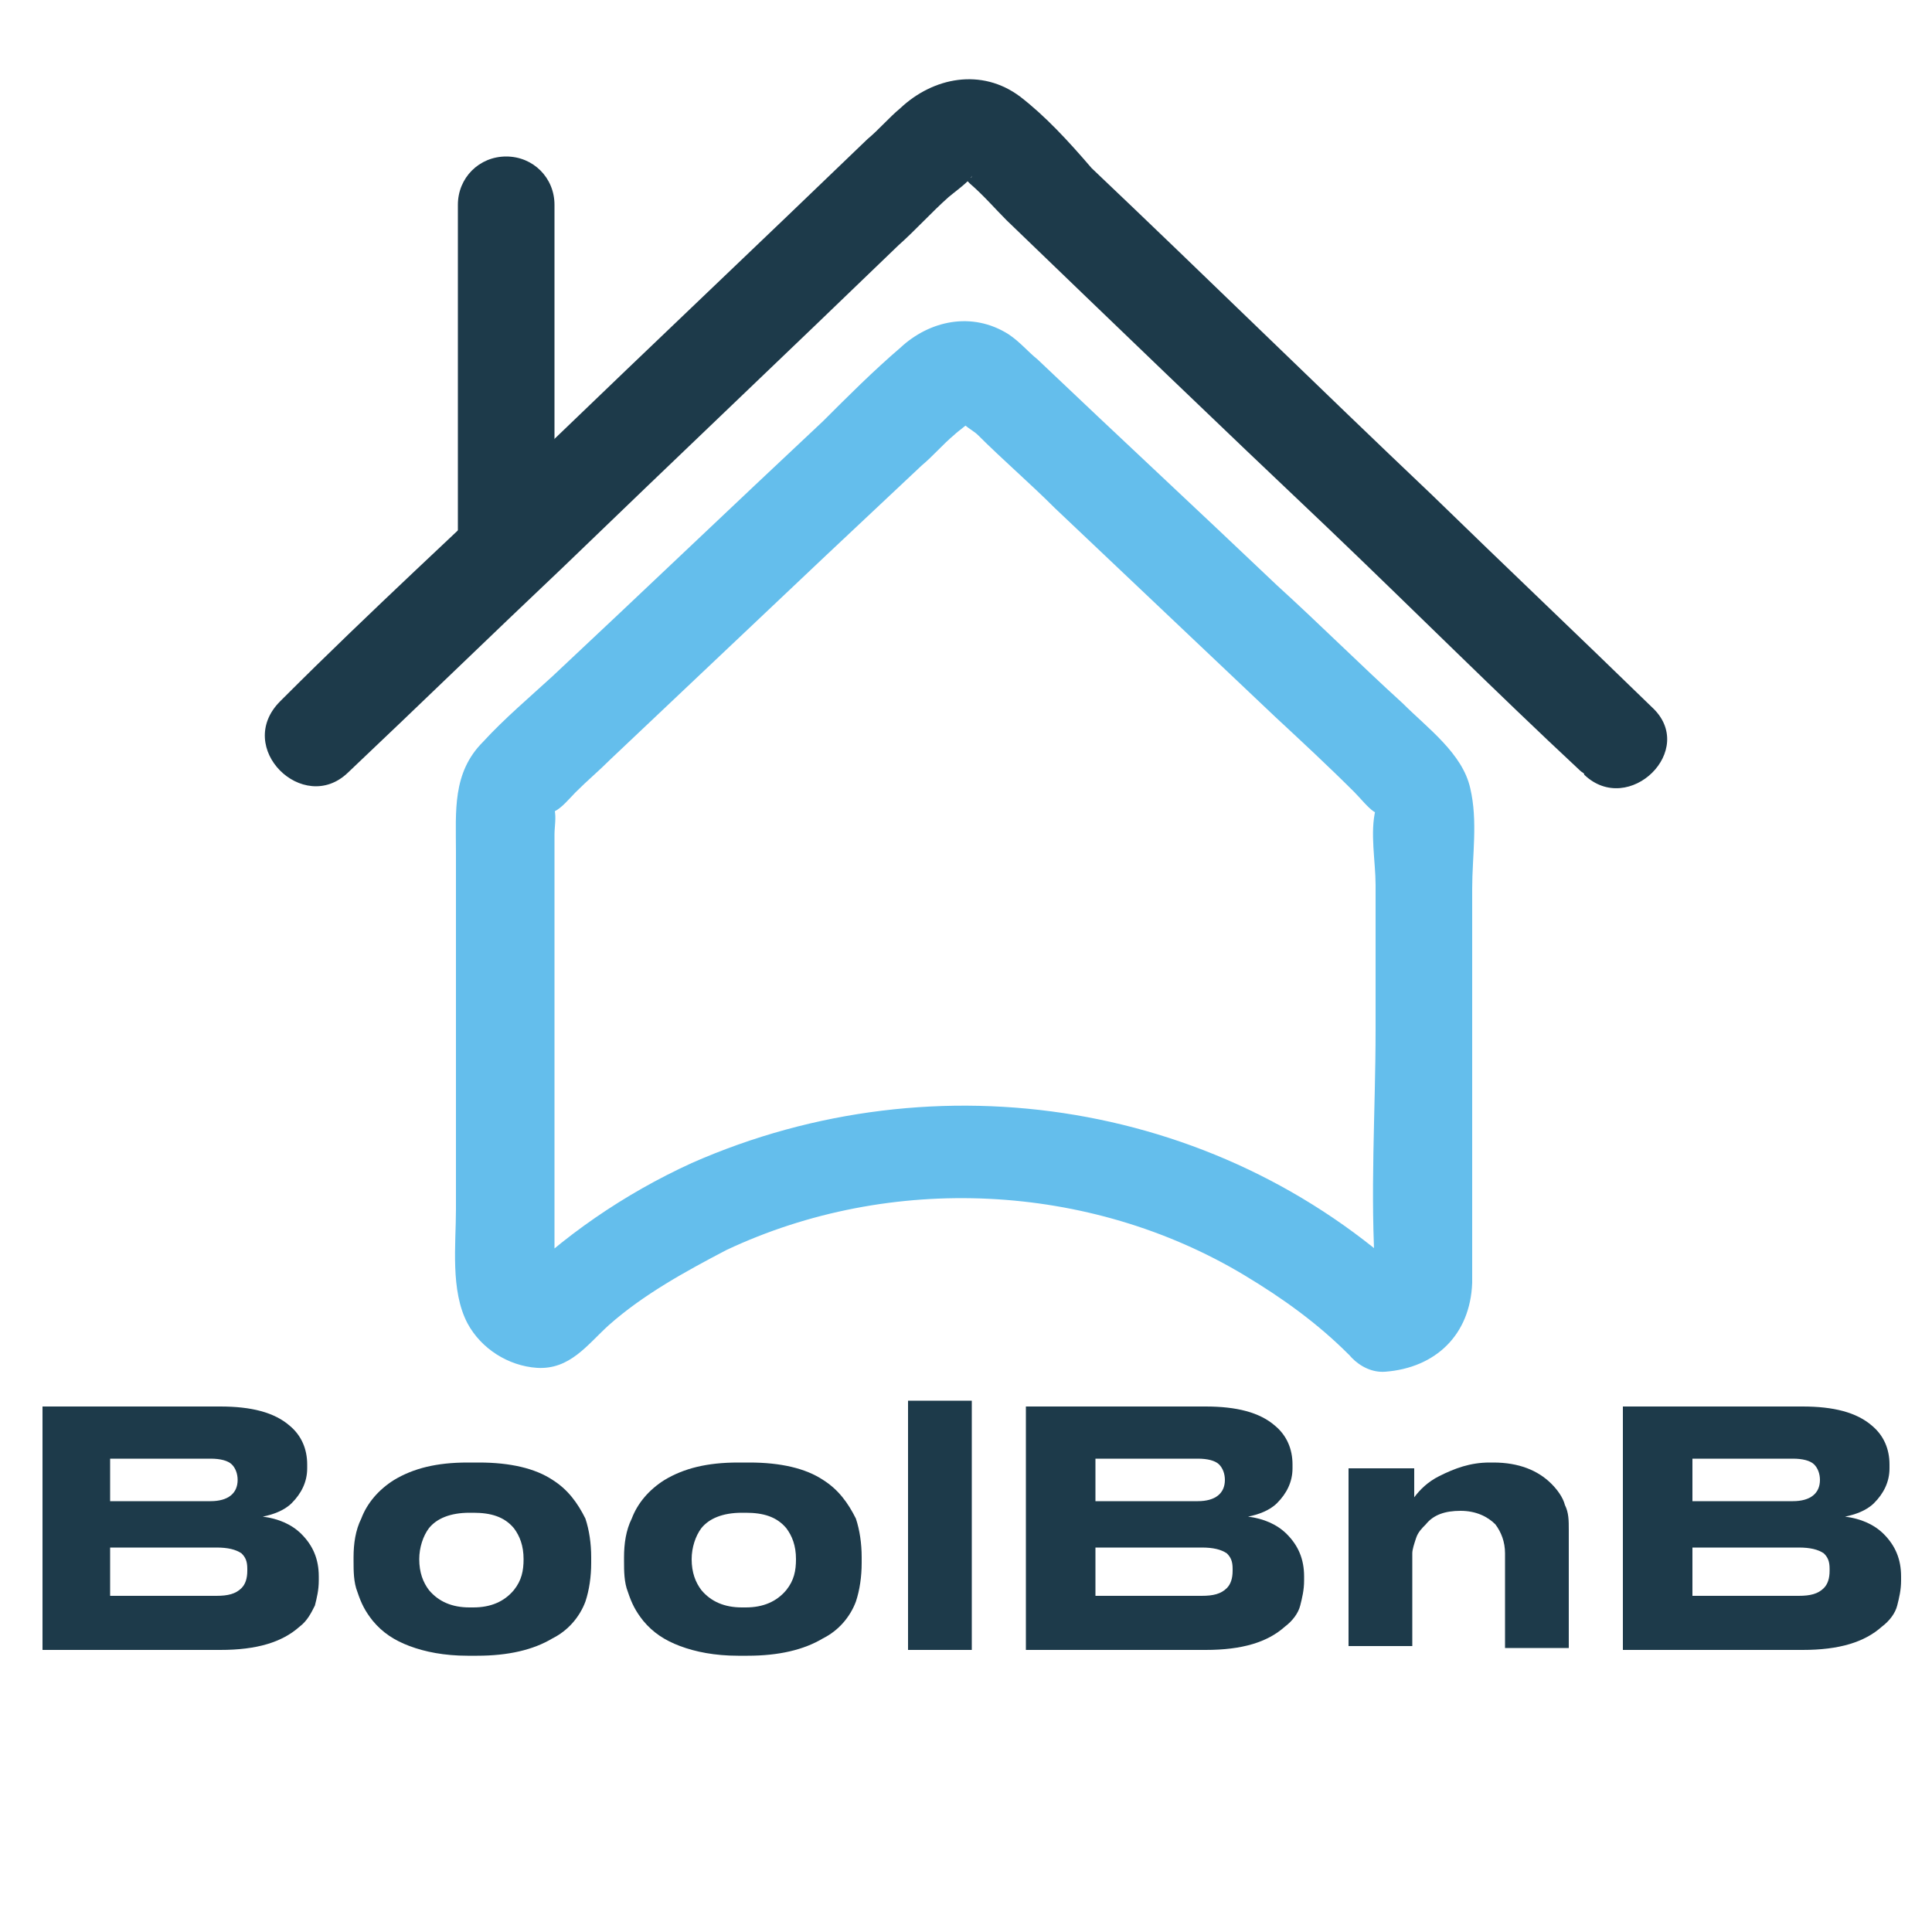
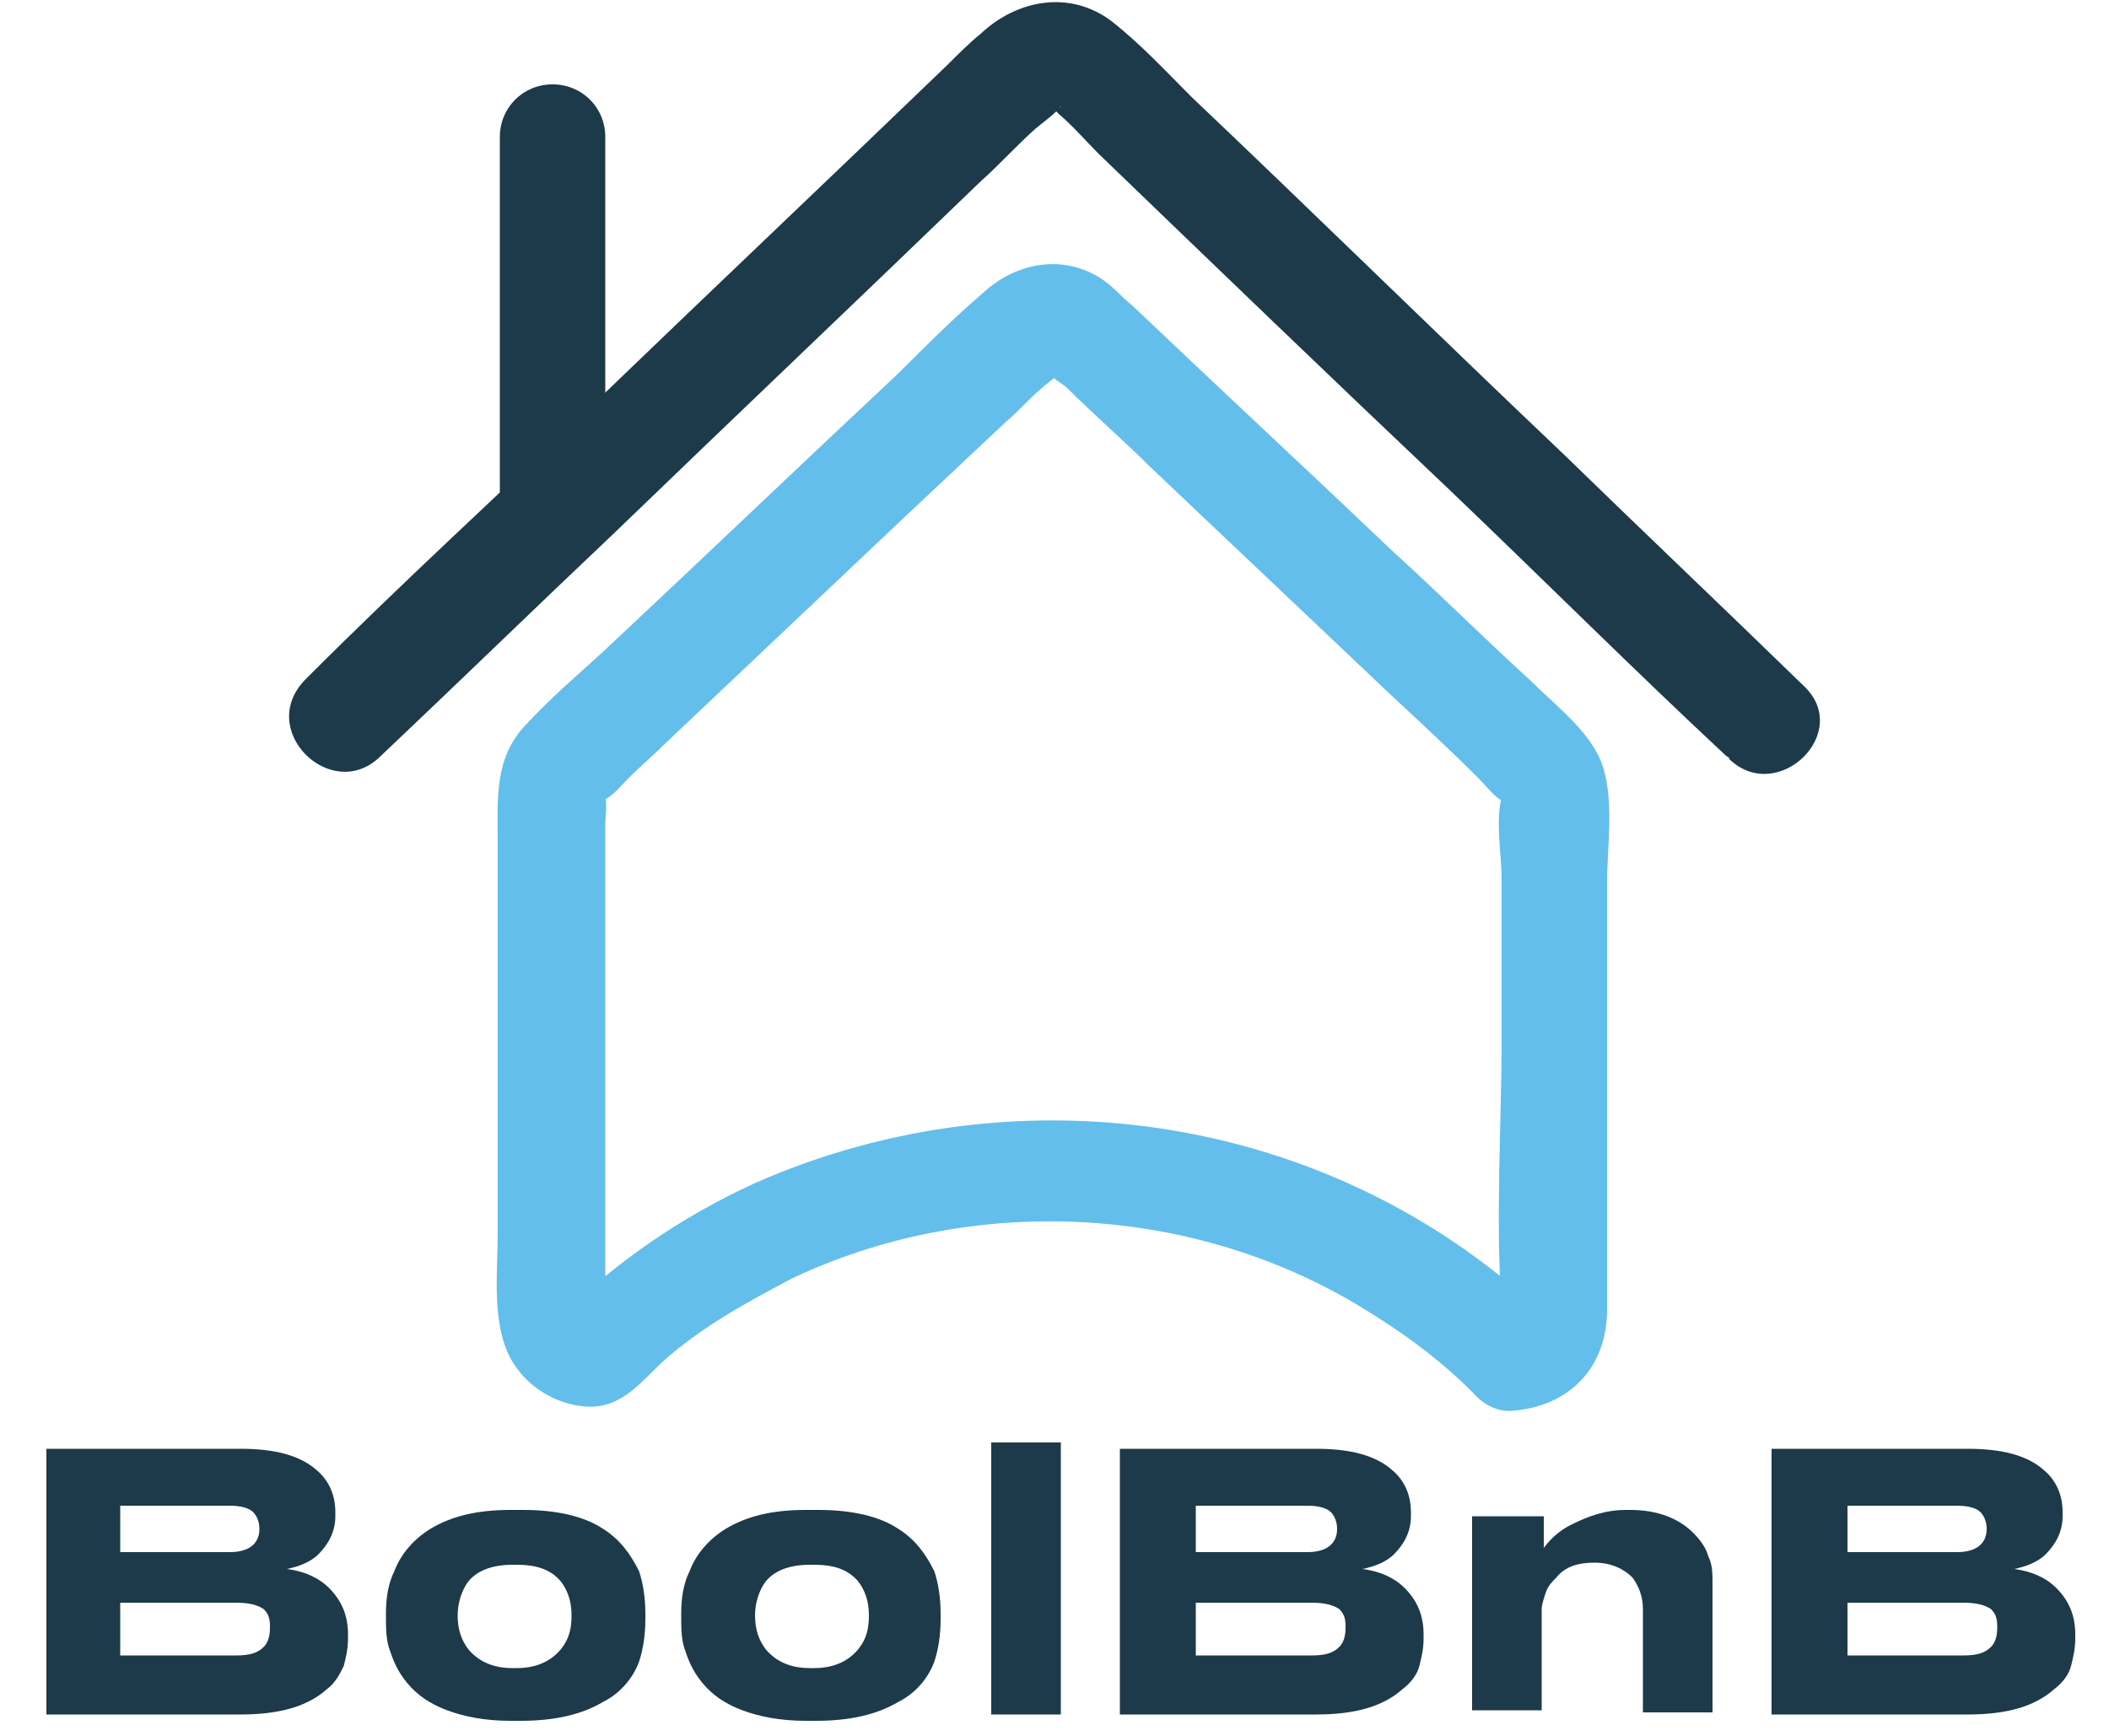
- <svg xmlns="http://www.w3.org/2000/svg" version="1.1" id="Layer_1" x="0px" y="0px" viewBox="0 0 100 100" style="enable-background:new 0 0 100 100;" xml:space="preserve">
+ <svg xmlns="http://www.w3.org/2000/svg" version="1.1" id="Layer_1" x="0px" y="0px" viewBox="0 0 100 82.3" style="enable-background:new 0 0 100 82.3;" xml:space="preserve">
  <style type="text/css">
	.st0{fill:#64BEEC;}
	.st1{fill:#1D3A4A;}
	.st2{fill:none;}
	.st3{enable-background:new    ;}
</style>
  <g>
    <g>
-       <path class="st0" d="M73.5,66.7c-10-9.7-25-12.1-37.7-6.5c-3.5,1.6-6.7,3.8-9.4,6.5c0.6-0.2,1.2-0.5,1.8-0.7    c0.6,0.1,0.5,0.9,0.5,0c0-0.7,0-1.3,0-2c0-2.3,0-4.5,0-6.8c0-4.7,0-9.4,0-14c0-0.4,0.1-0.9,0-1.3c0,0.1-0.3,0.3,0,0.1    c0.4-0.2,0.8-0.7,1.1-1c0.6-0.6,1.2-1.1,1.8-1.7c3.7-3.5,7.4-7,11.1-10.5c1.7-1.6,3.3-3.1,5-4.7c0.6-0.5,1.1-1.1,1.7-1.6    c0.2-0.2,0.8-0.6,0.9-0.8c0.1-0.2,0,0.1-0.3,0.1c-0.3,0-0.4-0.3-0.3-0.1c0.1,0.3,0.7,0.6,0.9,0.8c1.3,1.3,2.7,2.5,4,3.8    c3.8,3.6,7.6,7.2,11.4,10.8c1.4,1.3,2.8,2.6,4.1,3.9c0.3,0.3,0.7,0.8,1,1c0.3,0.2,0.1-0.1,0.1-0.1c-0.3,1.2,0,2.7,0,3.9    c0,2.5,0,5,0,7.5c0,4.2-0.3,8.5,0,12.8c0.1,0.8-0.1,0,0.5-0.1c-1.3,0.1-2.5,1.1-2.5,2.5c0,1.3,1.2,2.6,2.5,2.5    c2.6-0.2,4.4-1.9,4.5-4.6c0-0.6,0-1.3,0-1.9c0-2.9,0-5.8,0-8.7c0-3.3,0-6.5,0-9.8c0-1.7,0.3-3.5-0.1-5.2c-0.4-1.8-2.2-3.1-3.5-4.4    c-2.2-2-4.3-4.1-6.5-6.1c-4.1-3.9-8.3-7.8-12.4-11.7c-0.5-0.4-0.9-0.9-1.5-1.3c-1.9-1.2-4.1-0.7-5.6,0.7c-1.4,1.2-2.7,2.5-4,3.8    c-4.7,4.4-9.3,8.8-14,13.2c-1.2,1.1-2.5,2.2-3.6,3.4c-1.6,1.6-1.4,3.6-1.4,5.7c0,6.2,0,12.4,0,18.5c0,1.8-0.3,4.2,0.6,5.9    c0.7,1.3,2.1,2.2,3.6,2.3c1.7,0.1,2.6-1.2,3.7-2.2c1.8-1.6,4-2.8,6.1-3.9c8.5-4,18.8-3.5,26.8,1.3c2,1.2,3.8,2.5,5.4,4.1    C72.3,72.4,75.9,68.9,73.5,66.7z" />
+       <path class="st0" d="M73.5,62.6c-10-9.7-25-12.1-37.7-6.5c-3.5,1.6-6.7,3.8-9.4,6.5c0.6-0.2,1.2-0.5,1.8-0.7    c0.6,0.1,0.5,0.9,0.5,0c0-0.7,0-1.3,0-2c0-2.3,0-4.5,0-6.8c0-4.7,0-9.4,0-14c0-0.4,0.1-0.9,0-1.3c0,0.1-0.3,0.3,0,0.1    c0.4-0.2,0.8-0.7,1.1-1c0.6-0.6,1.2-1.1,1.8-1.7c3.7-3.5,7.4-7,11.1-10.5c1.7-1.6,3.3-3.1,5-4.7c0.6-0.5,1.1-1.1,1.7-1.6    c0.2-0.2,0.8-0.6,0.9-0.8c0.1-0.2,0,0.1-0.3,0.1c-0.3,0-0.4-0.3-0.3-0.1c0.1,0.3,0.7,0.6,0.9,0.8c1.3,1.3,2.7,2.5,4,3.8    c3.8,3.6,7.6,7.2,11.4,10.8c1.4,1.3,2.8,2.6,4.1,3.9c0.3,0.3,0.7,0.8,1,1c0.3,0.2,0.1-0.1,0.1-0.1c-0.3,1.2,0,2.7,0,3.9    c0,2.5,0,5,0,7.5c0,4.2-0.3,8.5,0,12.8c0.1,0.8-0.1,0,0.5-0.1c-1.3,0.1-2.5,1.1-2.5,2.5c0,1.3,1.2,2.6,2.5,2.5    c2.6-0.2,4.4-1.9,4.5-4.6c0-0.6,0-1.3,0-1.9c0-2.9,0-5.8,0-8.7c0-3.3,0-6.5,0-9.8c0-1.7,0.3-3.5-0.1-5.2c-0.4-1.8-2.2-3.1-3.5-4.4    c-2.2-2-4.3-4.1-6.5-6.1c-4.1-3.9-8.3-7.8-12.4-11.7c-0.5-0.4-0.9-0.9-1.5-1.3c-1.9-1.2-4.1-0.7-5.6,0.7c-1.4,1.2-2.7,2.5-4,3.8    c-4.7,4.4-9.3,8.8-14,13.2c-1.2,1.1-2.5,2.2-3.6,3.4c-1.6,1.6-1.4,3.6-1.4,5.7c0,6.2,0,12.4,0,18.5c0,1.8-0.3,4.2,0.6,5.9    c0.7,1.3,2.1,2.2,3.6,2.3c1.7,0.1,2.6-1.2,3.7-2.2c1.8-1.6,4-2.8,6.1-3.9c8.5-4,18.8-3.5,26.8,1.3c2,1.2,3.8,2.5,5.4,4.1    C72.3,68.4,75.9,64.8,73.5,62.6z" />
    </g>
  </g>
  <g>
    <g>
-       <path class="st1" d="M18,40c3.7-3.5,7.4-7.1,11.1-10.6c5.8-5.6,11.6-11.1,17.4-16.7c0.9-0.8,1.7-1.7,2.6-2.5    c0.1-0.1,1.2-0.9,1.2-1.1c0,0.4-0.9-0.4-0.1,0.4c0.7,0.6,1.3,1.3,1.9,1.9c5.5,5.3,11,10.6,16.6,15.9c4.4,4.2,8.7,8.5,13.1,12.6    c0.1,0.1,0.2,0.1,0.2,0.2c2.3,2.2,5.9-1.3,3.5-3.5c-3.8-3.7-7.6-7.3-11.4-11c-5.9-5.6-11.7-11.3-17.6-16.9C55.3,7.3,54.1,6,52.8,5    c-2-1.5-4.5-1-6.2,0.6c-0.6,0.5-1.1,1.1-1.7,1.6c-5.5,5.3-11.1,10.6-16.6,15.9c-4.5,4.3-9.2,8.6-13.6,13c-0.1,0.1-0.2,0.2-0.2,0.2    C12.1,38.7,15.7,42.2,18,40L18,40z" />
+       <path class="st1" d="M18,35.9c3.7-3.5,7.4-7.1,11.1-10.6c5.8-5.6,11.6-11.1,17.4-16.7c0.9-0.8,1.7-1.7,2.6-2.5    c0.1-0.1,1.2-0.9,1.2-1.1c0,0.4-0.9-0.4-0.1,0.4c0.7,0.6,1.3,1.3,1.9,1.9c5.5,5.3,11,10.6,16.6,15.9c4.4,4.2,8.7,8.5,13.1,12.6    c0.1,0.1,0.2,0.1,0.2,0.2c2.3,2.2,5.9-1.3,3.5-3.5c-3.8-3.7-7.6-7.3-11.4-11c-5.9-5.6-11.7-11.3-17.6-16.9    c-1.2-1.2-2.4-2.5-3.8-3.6c-2-1.5-4.5-1-6.2,0.6C46,2,45.4,2.6,44.9,3.1c-5.5,5.3-11.1,10.6-16.6,15.9c-4.5,4.3-9.2,8.6-13.6,13    c-0.1,0.1-0.2,0.2-0.2,0.2C12.1,34.6,15.7,38.1,18,35.9L18,35.9z" />
    </g>
  </g>
  <g>
    <g>
-       <path class="st1" d="M28.7,28.6c0-5.3,0-10.5,0-15.8c0-0.7,0-1.5,0-2.2c0-1.4-1.1-2.5-2.5-2.5c-1.4,0-2.5,1.1-2.5,2.5    c0,5.3,0,10.5,0,15.8c0,0.7,0,1.5,0,2.2c0,1.4,1.1,2.5,2.5,2.5C27.6,31.1,28.7,29.9,28.7,28.6L28.7,28.6z" />
+       <path class="st1" d="M28.7,24.5c0-5.3,0-10.5,0-15.8c0-0.7,0-1.5,0-2.2c0-1.4-1.1-2.5-2.5-2.5c-1.4,0-2.5,1.1-2.5,2.5    c0,5.3,0,10.5,0,15.8c0,0.7,0,1.5,0,2.2c0,1.4,1.1,2.5,2.5,2.5C27.6,27,28.7,25.8,28.7,24.5L28.7,24.5z" />
    </g>
  </g>
-   <rect x="-3.9" y="72.5" class="st2" width="107.8" height="14.9" />
+   <rect x="-3.9" y="68.4" class="st2" width="107.8" height="14.9" />
  <g class="st3">
-     <path class="st1" d="M2.2,72.8h9.2c1.6,0,2.8,0.3,3.6,1c0.6,0.5,0.9,1.2,0.9,2v0.2c0,0.7-0.3,1.3-0.8,1.8c-0.4,0.4-1,0.6-1.5,0.7   c0.8,0.1,1.5,0.4,2,0.9c0.6,0.6,0.9,1.3,0.9,2.2v0.2c0,0.5-0.1,0.9-0.2,1.3c-0.2,0.4-0.4,0.8-0.8,1.1c-0.9,0.8-2.2,1.2-4.1,1.2H2.2   V72.8z M5.7,75.4v2.3h5.2c0.9,0,1.4-0.4,1.4-1.1v0c0-0.3-0.1-0.6-0.3-0.8s-0.6-0.3-1.1-0.3H5.7z M5.7,80.1v2.5h5.5   c0.6,0,1-0.1,1.3-0.4c0.2-0.2,0.3-0.5,0.3-0.9v-0.1c0-0.4-0.1-0.6-0.3-0.8c-0.3-0.2-0.7-0.3-1.3-0.3H5.7z" />
-     <path class="st1" d="M24.2,85.7c-1.2,0-2.2-0.2-3-0.5c-0.8-0.3-1.4-0.7-1.9-1.3c-0.4-0.5-0.6-0.9-0.8-1.5c-0.2-0.5-0.2-1.1-0.2-1.6   v-0.2c0-0.7,0.1-1.4,0.4-2c0.3-0.8,0.9-1.5,1.7-2c1-0.6,2.2-0.9,3.8-0.9h0.6c1.6,0,2.9,0.3,3.8,0.9c0.8,0.5,1.3,1.2,1.7,2   c0.2,0.6,0.3,1.3,0.3,2v0.3c0,0.7-0.1,1.4-0.3,2c-0.3,0.8-0.9,1.5-1.7,1.9c-1,0.6-2.3,0.9-3.9,0.9H24.2z M24.5,83.2   c0.9,0,1.6-0.3,2.1-0.9c0.4-0.5,0.5-1,0.5-1.6c0-0.7-0.2-1.2-0.5-1.6c-0.5-0.6-1.2-0.8-2.1-0.8h-0.2c-1,0-1.7,0.3-2.1,0.8   c-0.3,0.4-0.5,1-0.5,1.6c0,0.7,0.2,1.2,0.5,1.6c0.5,0.6,1.2,0.9,2.1,0.9H24.5z" />
-     <path class="st1" d="M38.2,85.7c-1.2,0-2.2-0.2-3-0.5c-0.8-0.3-1.4-0.7-1.9-1.3c-0.4-0.5-0.6-0.9-0.8-1.5c-0.2-0.5-0.2-1.1-0.2-1.6   v-0.2c0-0.7,0.1-1.4,0.4-2c0.3-0.8,0.9-1.5,1.7-2c1-0.6,2.2-0.9,3.8-0.9h0.6c1.6,0,2.9,0.3,3.8,0.9c0.8,0.5,1.3,1.2,1.7,2   c0.2,0.6,0.3,1.3,0.3,2v0.3c0,0.7-0.1,1.4-0.3,2c-0.3,0.8-0.9,1.5-1.7,1.9c-1,0.6-2.3,0.9-3.9,0.9H38.2z M38.6,83.2   c0.9,0,1.6-0.3,2.1-0.9c0.4-0.5,0.5-1,0.5-1.6c0-0.7-0.2-1.2-0.5-1.6c-0.5-0.6-1.2-0.8-2.1-0.8h-0.2c-1,0-1.7,0.3-2.1,0.8   c-0.3,0.4-0.5,1-0.5,1.6c0,0.7,0.2,1.2,0.5,1.6c0.5,0.6,1.2,0.9,2.1,0.9H38.6z" />
-     <path class="st1" d="M50.3,72.5v12.9h-3.3V72.5H50.3z" />
-     <path class="st1" d="M53.2,72.8h9.2c1.6,0,2.8,0.3,3.6,1c0.6,0.5,0.9,1.2,0.9,2v0.2c0,0.7-0.3,1.3-0.8,1.8c-0.4,0.4-1,0.6-1.5,0.7   c0.8,0.1,1.5,0.4,2,0.9c0.6,0.6,0.9,1.3,0.9,2.2v0.2c0,0.5-0.1,0.9-0.2,1.3s-0.4,0.8-0.8,1.1c-0.9,0.8-2.2,1.2-4.1,1.2h-9.3V72.8z    M56.7,75.4v2.3H62c0.9,0,1.4-0.4,1.4-1.1v0c0-0.3-0.1-0.6-0.3-0.8s-0.6-0.3-1.1-0.3H56.7z M56.7,80.1v2.5h5.5c0.6,0,1-0.1,1.3-0.4   c0.2-0.2,0.3-0.5,0.3-0.9v-0.1c0-0.4-0.1-0.6-0.3-0.8c-0.3-0.2-0.7-0.3-1.3-0.3H56.7z" />
-     <path class="st1" d="M69.9,76h3.3v1.5c0.3-0.4,0.7-0.8,1.3-1.1c0.8-0.4,1.6-0.7,2.6-0.7h0.2c1.3,0,2.3,0.4,3,1.1   c0.3,0.3,0.6,0.7,0.7,1.1c0.2,0.4,0.2,0.8,0.2,1.3v6.1h-3.3v-4.9c0-0.6-0.2-1.1-0.5-1.5c-0.4-0.4-1-0.7-1.8-0.7   c-0.8,0-1.4,0.2-1.8,0.7c-0.2,0.2-0.4,0.4-0.5,0.7c-0.1,0.3-0.2,0.6-0.2,0.8v4.8h-3.3V76z" />
-     <path class="st1" d="M84.1,72.8h9.2c1.6,0,2.8,0.3,3.6,1c0.6,0.5,0.9,1.2,0.9,2v0.2c0,0.7-0.3,1.3-0.8,1.8c-0.4,0.4-1,0.6-1.5,0.7   c0.8,0.1,1.5,0.4,2,0.9c0.6,0.6,0.9,1.3,0.9,2.2v0.2c0,0.5-0.1,0.9-0.2,1.3s-0.4,0.8-0.8,1.1c-0.9,0.8-2.2,1.2-4.1,1.2h-9.3V72.8z    M87.6,75.4v2.3h5.2c0.9,0,1.4-0.4,1.4-1.1v0c0-0.3-0.1-0.6-0.3-0.8s-0.6-0.3-1.1-0.3H87.6z M87.6,80.1v2.5h5.5   c0.6,0,1-0.1,1.3-0.4c0.2-0.2,0.3-0.5,0.3-0.9v-0.1c0-0.4-0.1-0.6-0.3-0.8c-0.3-0.2-0.7-0.3-1.3-0.3H87.6z" />
+     <path class="st1" d="M2.2,68.7h9.2c1.6,0,2.8,0.3,3.6,1c0.6,0.5,0.9,1.2,0.9,2v0.2c0,0.7-0.3,1.3-0.8,1.8c-0.4,0.4-1,0.6-1.5,0.7   c0.8,0.1,1.5,0.4,2,0.9c0.6,0.6,0.9,1.3,0.9,2.2v0.2c0,0.5-0.1,0.9-0.2,1.3c-0.2,0.4-0.4,0.8-0.8,1.1c-0.9,0.8-2.2,1.2-4.1,1.2H2.2   V68.7z M5.7,71.3v2.3h5.2c0.9,0,1.4-0.4,1.4-1.1v0c0-0.3-0.1-0.6-0.3-0.8s-0.6-0.3-1.1-0.3H5.7z M5.7,76v2.5h5.5   c0.6,0,1-0.1,1.3-0.4c0.2-0.2,0.3-0.5,0.3-0.9v-0.1c0-0.4-0.1-0.6-0.3-0.8c-0.3-0.2-0.7-0.3-1.3-0.3H5.7z" />
+     <path class="st1" d="M24.2,81.6c-1.2,0-2.2-0.2-3-0.5c-0.8-0.3-1.4-0.7-1.9-1.3c-0.4-0.5-0.6-0.9-0.8-1.5c-0.2-0.5-0.2-1.1-0.2-1.6   v-0.2c0-0.7,0.1-1.4,0.4-2c0.3-0.8,0.9-1.5,1.7-2c1-0.6,2.2-0.9,3.8-0.9h0.6c1.6,0,2.9,0.3,3.8,0.9c0.8,0.5,1.3,1.2,1.7,2   c0.2,0.6,0.3,1.3,0.3,2v0.3c0,0.7-0.1,1.4-0.3,2c-0.3,0.8-0.9,1.5-1.7,1.9c-1,0.6-2.3,0.9-3.9,0.9H24.2z M24.5,79.1   c0.9,0,1.6-0.3,2.1-0.9c0.4-0.5,0.5-1,0.5-1.6c0-0.7-0.2-1.2-0.5-1.6c-0.5-0.6-1.2-0.8-2.1-0.8h-0.2c-1,0-1.7,0.3-2.1,0.8   c-0.3,0.4-0.5,1-0.5,1.6c0,0.7,0.2,1.2,0.5,1.6c0.5,0.6,1.2,0.9,2.1,0.9H24.5z" />
+     <path class="st1" d="M38.2,81.6c-1.2,0-2.2-0.2-3-0.5c-0.8-0.3-1.4-0.7-1.9-1.3c-0.4-0.5-0.6-0.9-0.8-1.5c-0.2-0.5-0.2-1.1-0.2-1.6   v-0.2c0-0.7,0.1-1.4,0.4-2c0.3-0.8,0.9-1.5,1.7-2c1-0.6,2.2-0.9,3.8-0.9h0.6c1.6,0,2.9,0.3,3.8,0.9c0.8,0.5,1.3,1.2,1.7,2   c0.2,0.6,0.3,1.3,0.3,2v0.3c0,0.7-0.1,1.4-0.3,2c-0.3,0.8-0.9,1.5-1.7,1.9c-1,0.6-2.3,0.9-3.9,0.9H38.2z M38.6,79.1   c0.9,0,1.6-0.3,2.1-0.9c0.4-0.5,0.5-1,0.5-1.6c0-0.7-0.2-1.2-0.5-1.6c-0.5-0.6-1.2-0.8-2.1-0.8h-0.2c-1,0-1.7,0.3-2.1,0.8   c-0.3,0.4-0.5,1-0.5,1.6c0,0.7,0.2,1.2,0.5,1.6c0.5,0.6,1.2,0.9,2.1,0.9H38.6z" />
+     <path class="st1" d="M50.3,68.4v12.9h-3.3V68.4H50.3z" />
+     <path class="st1" d="M53.2,68.7h9.2c1.6,0,2.8,0.3,3.6,1c0.6,0.5,0.9,1.2,0.9,2v0.2c0,0.7-0.3,1.3-0.8,1.8c-0.4,0.4-1,0.6-1.5,0.7   c0.8,0.1,1.5,0.4,2,0.9c0.6,0.6,0.9,1.3,0.9,2.2v0.2c0,0.5-0.1,0.9-0.2,1.3s-0.4,0.8-0.8,1.1c-0.9,0.8-2.2,1.2-4.1,1.2h-9.3V68.7z    M56.7,71.3v2.3H62c0.9,0,1.4-0.4,1.4-1.1v0c0-0.3-0.1-0.6-0.3-0.8s-0.6-0.3-1.1-0.3H56.7z M56.7,76v2.5h5.5c0.6,0,1-0.1,1.3-0.4   c0.2-0.2,0.3-0.5,0.3-0.9v-0.1c0-0.4-0.1-0.6-0.3-0.8c-0.3-0.2-0.7-0.3-1.3-0.3H56.7z" />
+     <path class="st1" d="M69.9,71.9h3.3v1.5c0.3-0.4,0.7-0.8,1.3-1.1c0.8-0.4,1.6-0.7,2.6-0.7h0.2c1.3,0,2.3,0.4,3,1.1   c0.3,0.3,0.6,0.7,0.7,1.1c0.2,0.4,0.2,0.8,0.2,1.3v6.1h-3.3v-4.9c0-0.6-0.2-1.1-0.5-1.5c-0.4-0.4-1-0.7-1.8-0.7   c-0.8,0-1.4,0.2-1.8,0.7c-0.2,0.2-0.4,0.4-0.5,0.7c-0.1,0.3-0.2,0.6-0.2,0.8v4.8h-3.3V71.9z" />
+     <path class="st1" d="M84.1,68.7h9.2c1.6,0,2.8,0.3,3.6,1c0.6,0.5,0.9,1.2,0.9,2v0.2c0,0.7-0.3,1.3-0.8,1.8c-0.4,0.4-1,0.6-1.5,0.7   c0.8,0.1,1.5,0.4,2,0.9c0.6,0.6,0.9,1.3,0.9,2.2v0.2c0,0.5-0.1,0.9-0.2,1.3s-0.4,0.8-0.8,1.1c-0.9,0.8-2.2,1.2-4.1,1.2h-9.3V68.7z    M87.6,71.3v2.3h5.2c0.9,0,1.4-0.4,1.4-1.1v0c0-0.3-0.1-0.6-0.3-0.8s-0.6-0.3-1.1-0.3H87.6z M87.6,76v2.5h5.5c0.6,0,1-0.1,1.3-0.4   c0.2-0.2,0.3-0.5,0.3-0.9v-0.1c0-0.4-0.1-0.6-0.3-0.8c-0.3-0.2-0.7-0.3-1.3-0.3H87.6z" />
  </g>
</svg>
